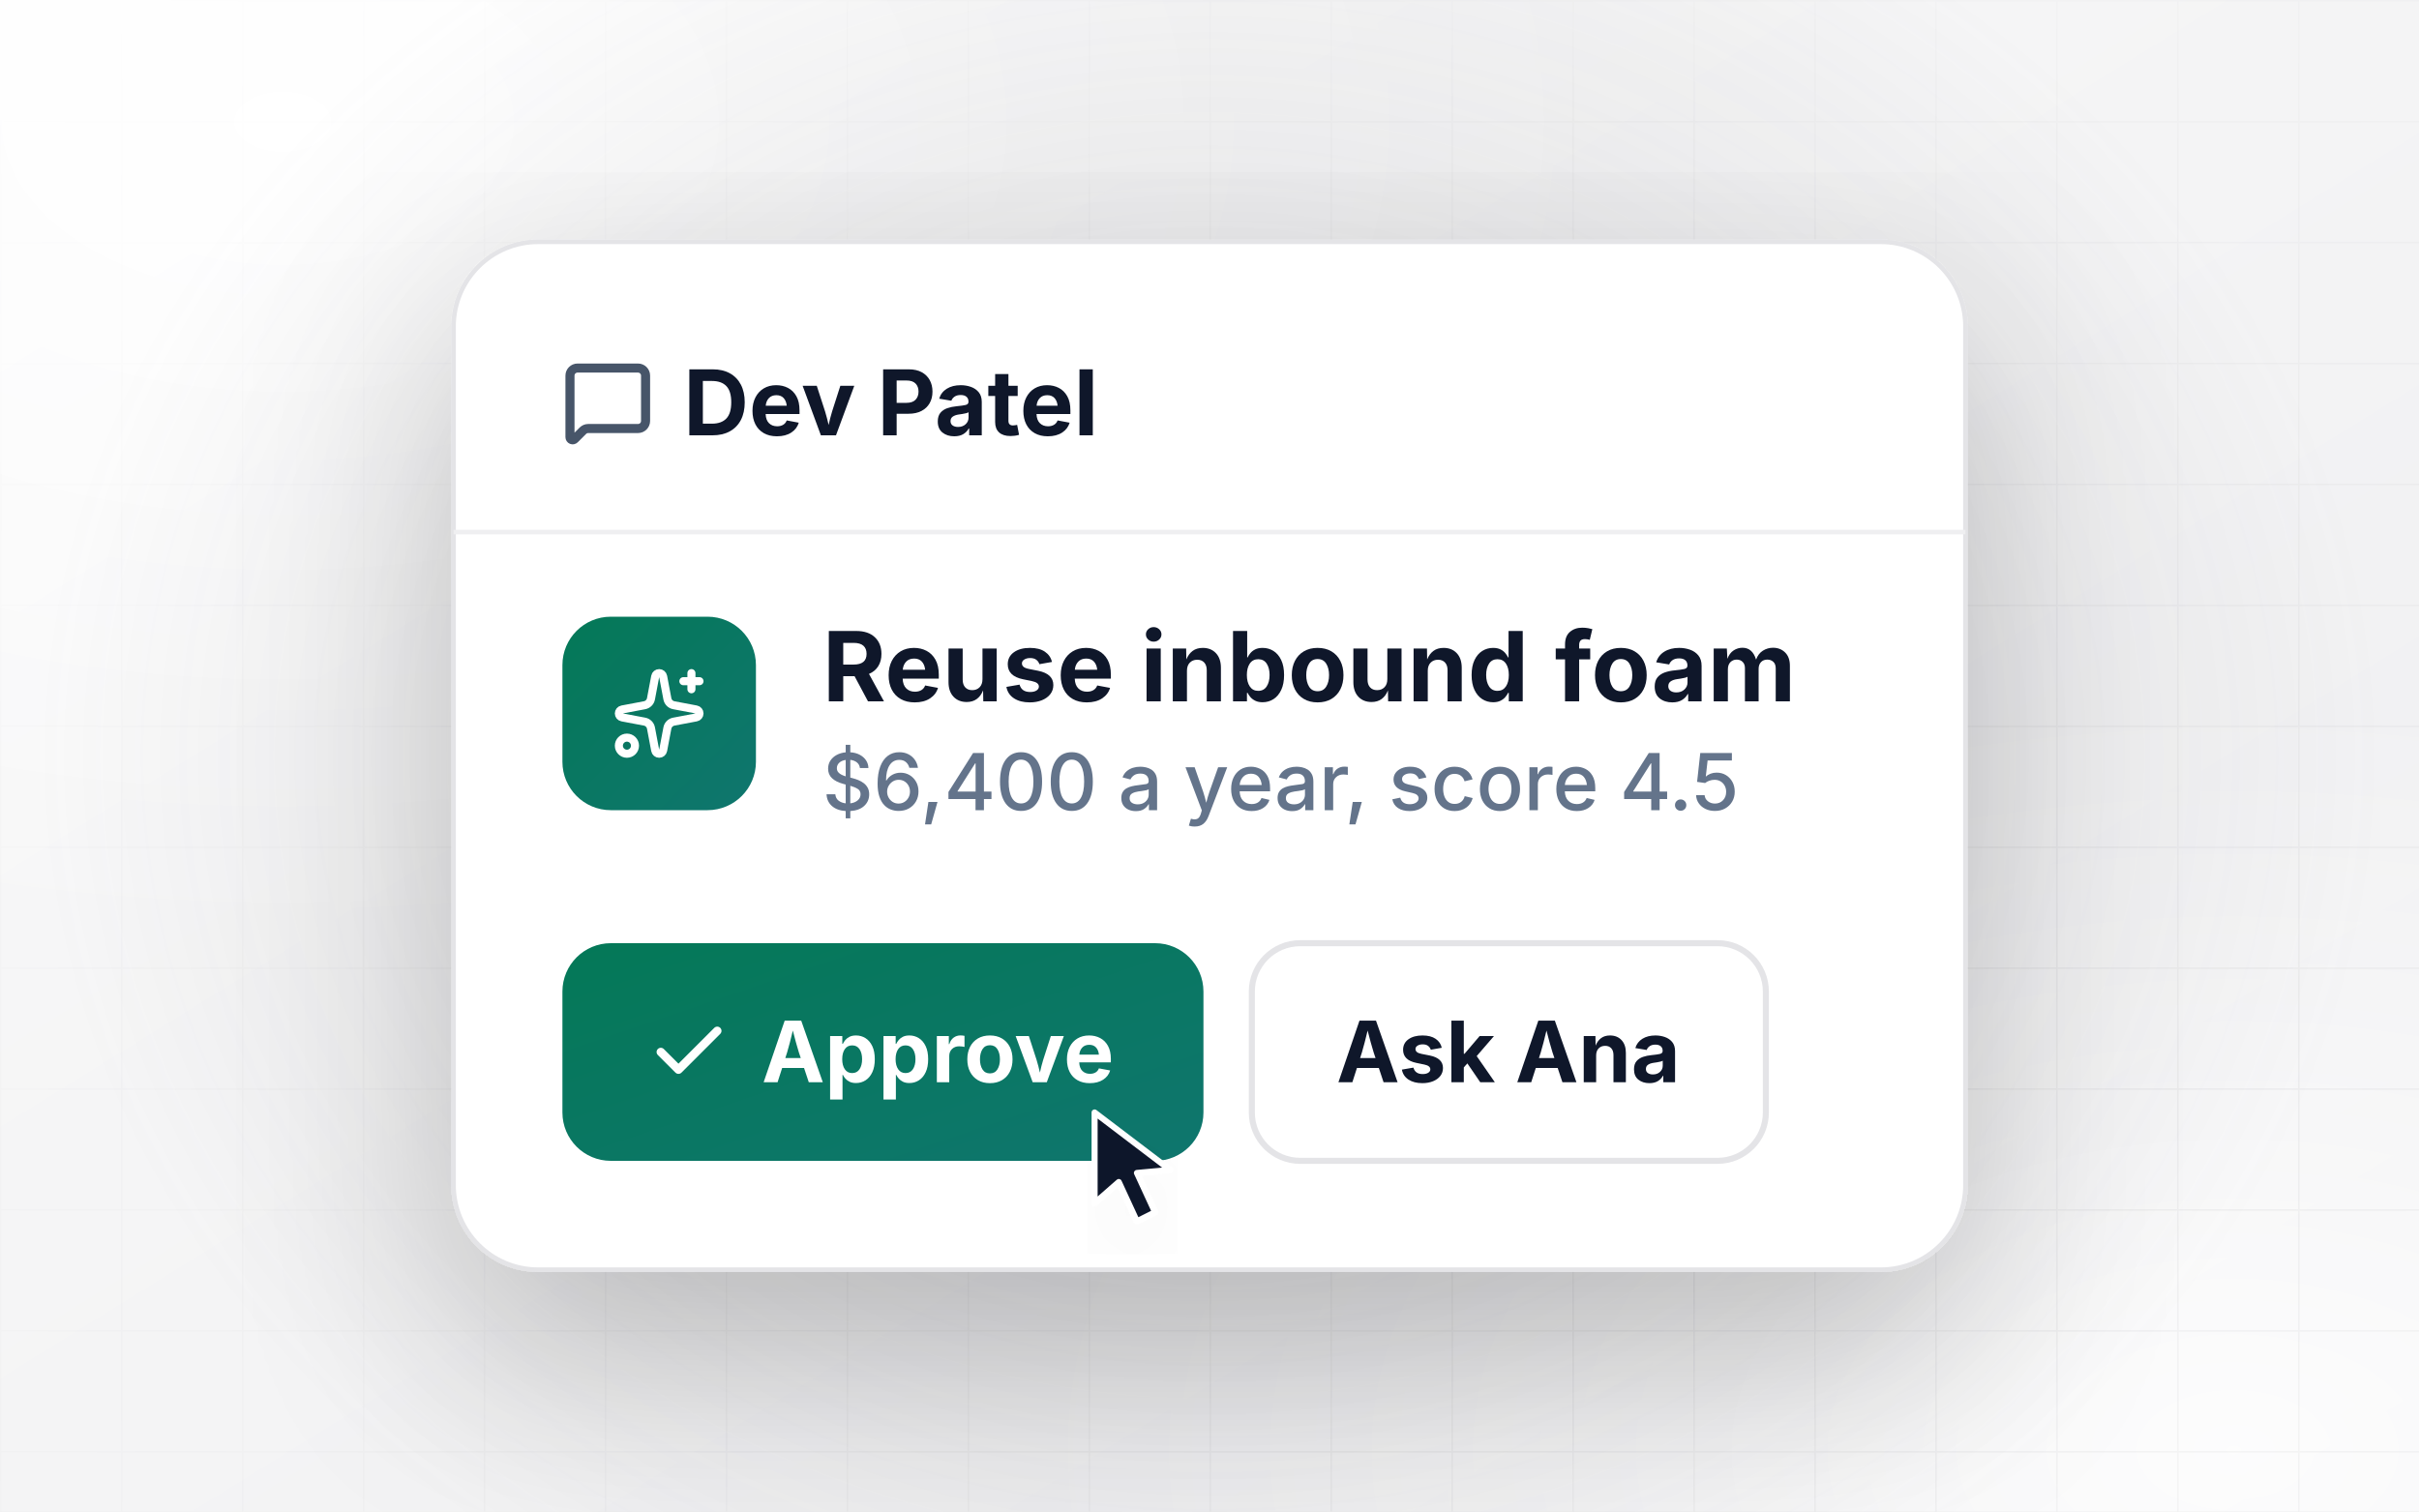
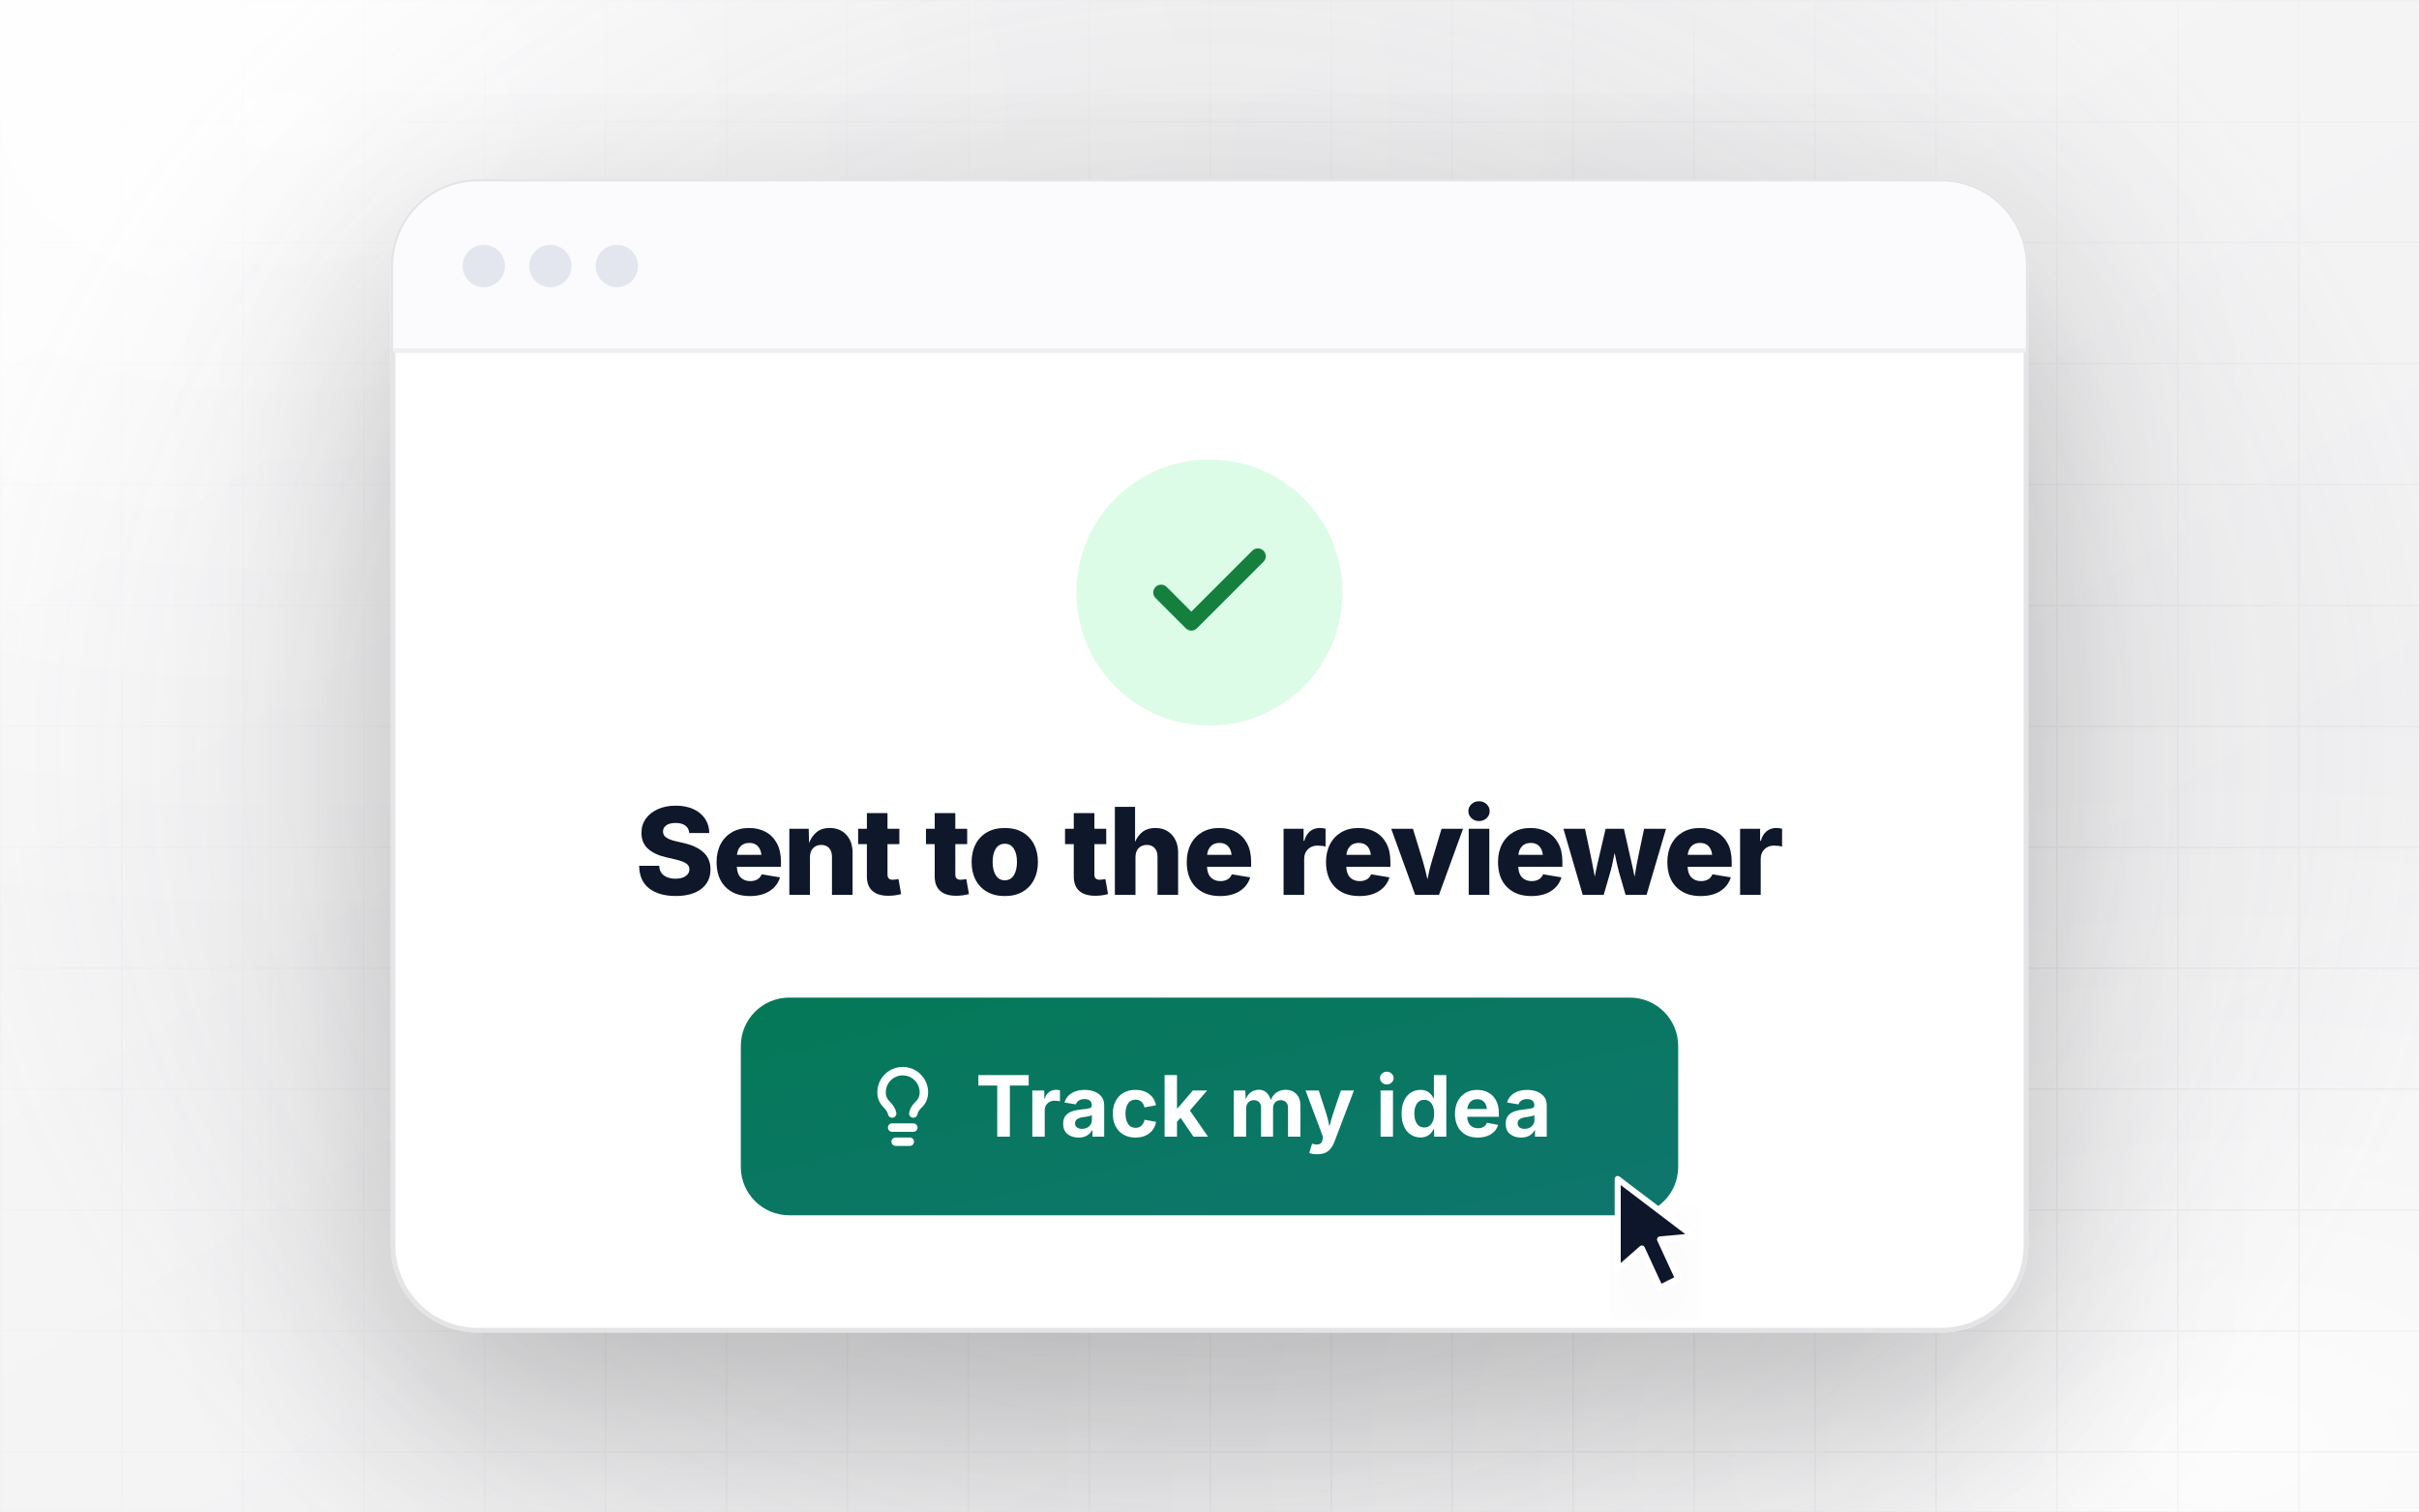
<svg xmlns="http://www.w3.org/2000/svg" xmlns:xlink="http://www.w3.org/1999/xlink" viewBox="0 0 800 500" width="800" height="500" role="img">
  <defs>
    <linearGradient id="bg" x1="0" y1="0" x2="1" y2="1">
      <stop offset="0" stop-color="#FAFAFA" />
      <stop offset="1" stop-color="#EEEEF0" />
    </linearGradient>
    <radialGradient id="glowA" cx="0.12" cy="0.08" r="0.55">
      <stop offset="0" stop-color="#FFFFFF" stop-opacity="0.95" />
      <stop offset="1" stop-color="#FFFFFF" stop-opacity="0" />
    </radialGradient>
    <radialGradient id="glowB" cx="0.92" cy="0.96" r="0.5">
      <stop offset="0" stop-color="#FFFFFF" stop-opacity="0.85" />
      <stop offset="1" stop-color="#FFFFFF" stop-opacity="0" />
    </radialGradient>
    <linearGradient id="gAcc" x1="0" y1="0" x2="1" y2="1">
      <stop offset="0" stop-color="#047857" />
      <stop offset="1" stop-color="#0F766E" />
    </linearGradient>
    <linearGradient id="gStroke" x1="0" y1="0" x2="1" y2="0">
      <stop offset="0" stop-color="#6EE7B7" />
      <stop offset="1" stop-color="#5EEAD4" />
    </linearGradient>
    <pattern id="grid" width="40" height="40" patternUnits="userSpaceOnUse">
      <path d="M40 0H0V40" fill="none" stroke="#52525B" stroke-opacity="0.07" stroke-width="1" />
    </pattern>
    <radialGradient id="fade" cx="0.5" cy="0.45" r="0.65">
      <stop offset="0" stop-color="#fff" stop-opacity="1" />
      <stop offset="1" stop-color="#fff" stop-opacity="0" />
    </radialGradient>
    <mask id="gridMask">
      <rect width="1200" height="800" fill="url(#fade)" />
    </mask>
    <filter id="e1" x="-10%" y="-10%" width="120%" height="140%">
      <feDropShadow dx="0" dy="1" stdDeviation="1.2" flood-color="#0F172A" flood-opacity="0.07" />
      <feDropShadow dx="0" dy="12" stdDeviation="18" flood-color="#18181B" flood-opacity="0.08" />
    </filter>
    <filter id="e2" x="-15%" y="-15%" width="130%" height="160%">
      <feDropShadow dx="0" dy="2" stdDeviation="3" flood-color="#0F172A" flood-opacity="0.10" />
      <feDropShadow dx="0" dy="28" stdDeviation="34" flood-color="#18181B" flood-opacity="0.20" />
    </filter>
    <radialGradient id="spot" cx="0.5" cy="0.5" r="0.5">
      <stop offset="0" stop-color="#71717A" stop-opacity="0.24" />
      <stop offset="1" stop-color="#71717A" stop-opacity="0" />
    </radialGradient>
-     <path id="g700_D" d="M659 0H135V1490H664Q888 1490 1049.5 1400.5Q1211 1311 1298.0 1144.5Q1385 978 1385 746Q1385 513 1298.0 346.0Q1211 179 1048.0 89.5Q885 0 659 0ZM440 263H644Q859 263 970.0 379.0Q1081 495 1081 746Q1081 996 970.5 1111.5Q860 1227 646 1227H440Z" />
+     <path id="g800_S" d="M691 -20Q411 -20 243.5 107.0Q76 234 72 492H411Q417 383 491.5 328.0Q566 273 687 273Q797 273 860.0 317.5Q923 362 923 433Q923 497 863.5 534.5Q804 572 682 600L524 637Q331 681 221.0 781.0Q111 881 111 1049Q111 1187 185.5 1290.5Q260 1394 391.0 1452.0Q522 1510 691 1510Q864 1510 991.0 1451.5Q1118 1393 1188.0 1288.5Q1258 1184 1260 1046H921Q914 1127 855.0 1172.0Q796 1217 690 1217Q584 1217 530.0 1176.0Q476 1135 476 1073Q476 1004 536.0 966.5Q596 929 696 907L825 877Q1041 829 1160.5 720.0Q1280 611 1280 432Q1280 220 1124.0 100.0Q968 -20 691 -20Z" />
+     <path id="g800_e" d="M636 -21Q373 -21 222.5 132.5Q72 286 72 555Q72 727 139.5 857.0Q207 987 331.0 1059.5Q455 1132 623 1132Q780 1132 901.5 1066.5Q1023 1001 1092.5 873.5Q1162 746 1162 562V474H415Q420 353 481.5 292.5Q543 232 642 232Q712 232 763.0 261.5Q814 291 835 347L1146 296Q1104 151 971.5 65.0Q839 -21 636 -21ZM417 677H831Q821 772 769.0 825.5Q717 879 626 879Q534 879 480.5 824.5Q427 770 417 677Z" />
+     <path id="g800_n" d="M464 638V0H115V1118H443L449 877Q493 993 578.0 1062.5Q663 1132 799 1132Q974 1132 1080.0 1017.0Q1186 902 1186 712V0H837V644Q837 738 789.0 791.5Q741 845 655 845Q570 845 517.0 790.5Q464 736 464 638Z" />
+     <path id="g800_t" d="M718 1118V859H517V342Q517 255 606 255Q624 255 656.5 259.5Q689 264 703 267L748 13Q689 -4 634.0 -10.0Q579 -16 530 -16Q352 -16 260.0 67.5Q168 151 168 311V859H20V1118H168V1384H517V1118Z" />
+     <path id="g800_o" d="M634 -21Q459 -21 333.0 51.5Q207 124 139.5 253.5Q72 383 72 555Q72 727 139.5 857.0Q207 987 333.0 1059.5Q459 1132 634 1132Q809 1132 934.5 1059.5Q1060 987 1127.5 857.0Q1195 727 1195 555Q1195 383 1127.5 253.5Q1060 124 934.5 51.5Q809 -21 634 -21ZM634 246Q734 246 787.0 331.5Q840 417 840 557Q840 697 787.0 781.0Q734 865 634 865Q534 865 481.0 781.0Q428 697 428 557Q428 417 481.0 331.5Q534 246 634 246Z" />
+     <path id="g800_h" d="M464 638V0H115V1490H457V896Q502 1004 585.5 1068.0Q669 1132 799 1132Q974 1132 1080.0 1017.0Q1186 902 1186 712V0H837V644Q837 738 789.0 791.5Q741 845 655 845Q570 845 517.0 790.5Q464 736 464 638Z" />
+     <path id="g800_r" d="M115 0V1118H454V914H466Q496 1024 565.5 1078.0Q635 1132 727 1132Q778 1132 826 1120V816Q801 825 760.5 829.5Q720 834 688 834Q591 834 527.5 772.0Q464 710 464 610V0Z" />
+     <path id="g800_v" d="M427 0 22 1118H390L557 571Q580 496 598.5 419.0Q617 342 635 261Q651 342 669.0 418.5Q687 495 710 571L874 1118H1238L831 0Z" />
+     <path id="g800_i" d="M115 0V1118H464V0ZM289 1249Q215 1249 162.0 1298.0Q109 1347 109 1417Q109 1487 162.0 1536.0Q215 1585 289 1585Q364 1585 417.0 1536.0Q470 1487 470 1417Q470 1347 417.0 1298.0Q364 1249 289 1249Z" />
+     <path id="g800_w" d="M341 0 15 1118H380L462 735Q481 640 503.0 534.0Q525 428 546 307Q568 427 593.0 533.5Q618 640 640 735L729 1118H1039L1125 735Q1146 639 1171.0 533.0Q1196 427 1219 305Q1238 426 1259.0 532.5Q1280 639 1300 735L1381 1118H1752L1423 0H1067L951 401Q934 462 916.5 545.5Q899 629 882 710Q865 629 848.0 545.5Q831 462 813 401L697 0Z" />
+     <path id="g700_T" d="M75 1237V1490H1292V1237H837V0H531V1237Z" />
+     <path id="g700_r" d="M128 0V1118H418V923H430Q461 1026 533.5 1079.5Q606 1133 700 1133Q751 1133 797 1123V855Q777 861 738.5 865.5Q700 870 667 870Q563 870 495.5 805.0Q428 740 428 636V0Z" />
+     <path id="g700_a" d="M440 -22Q280 -22 174.0 62.5Q68 147 68 313Q68 438 128.0 509.0Q188 580 284.0 613.0Q380 646 490 656Q634 670 697.5 685.5Q761 701 761 756V761Q761 832 715.5 871.0Q670 910 586 910Q499 910 446.0 872.5Q393 835 375 781L100 827Q143 972 271.5 1052.0Q400 1132 587 1132Q707 1132 815.5 1094.0Q924 1056 992.5 972.5Q1061 889 1061 753V0H777V155H767Q726 77 645.0 27.5Q564 -22 440 -22ZM525 189Q630 189 696.5 250.0Q763 311 763 400V521Q745 508 704.5 498.5Q664 489 619.0 481.5Q574 474 541 470Q458 458 407.0 423.0Q356 388 356 321Q356 256 403.5 222.5Q451 189 525 189Z" />
+     <path id="g700_c" d="M628 -22Q459 -22 336.5 50.5Q214 123 147.5 252.5Q81 382 81 554Q81 727 147.5 857.0Q214 987 336.5 1059.5Q459 1132 628 1132Q827 1132 960.0 1032.5Q1093 933 1125 760L846 708Q827 795 772.5 845.5Q718 896 631 896Q511 896 449.0 801.5Q387 707 387 555Q387 405 449.0 309.5Q511 214 631 214Q718 214 774.0 266.5Q830 319 848 409L1127 358Q1095 181 962.0 79.5Q829 -22 628 -22Z" />
+     <path id="g700_k" d="M128 0V1490H428V688H445L811 1118H1158L740 633L1179 0H826L514 456L428 359V0Z" />
+     <path id="g700_m" d="M128 0V1118H406L418 901Q463 1023 550.0 1079.0Q637 1135 737 1135Q949 1135 1025 884Q1072 1013 1170.5 1074.0Q1269 1135 1384 1135Q1538 1135 1639.5 1035.5Q1741 936 1741 754V0H1441V697Q1441 791 1389.5 837.5Q1338 884 1263 884Q1178 884 1128.5 830.0Q1079 776 1079 688V0H789V705Q789 787 740.5 835.5Q692 884 615 884Q536 884 482.0 830.5Q428 777 428 676V0Z" />
+     <path id="g700_y" d="M120 -396 189 -170 226 -179Q317 -204 375.0 -175.5Q433 -147 443 -63L451 -3L31 1118H350L538 538Q561 465 577.0 392.5Q593 320 609 246Q627 321 646.5 393.5Q666 466 690 538L886 1118H1201L726 -132Q675 -267 579.5 -346.5Q484 -426 316 -426Q256 -426 204.0 -417.5Q152 -409 120 -396Z" />
+     <path id="g700_i" d="M128 0V1118H428V0ZM278 1264Q210 1264 162.0 1309.0Q114 1354 114 1418Q114 1482 162.0 1527.0Q210 1572 278 1572Q346 1572 394.5 1527.0Q443 1482 443 1418Q443 1354 394.5 1309.0Q346 1264 278 1264Z" />
+     <path id="g700_d" d="M537 -19Q408 -19 305.0 47.5Q202 114 141.5 242.5Q81 371 81 557Q81 748 143.0 876.0Q205 1004 308.0 1068.0Q411 1132 535 1132Q630 1132 693.0 1100.0Q756 1068 794.5 1021.0Q833 974 853 930H863V1490H1163V0H868V179H853Q832 134 793.0 88.5Q754 43 691.0 12.0Q628 -19 537 -19ZM629 222Q743 222 806.0 314.0Q869 406 869 558Q869 710 806.5 801.0Q744 892 629 892Q511 892 450.0 798.5Q389 705 389 558Q389 410 450.5 316.0Q512 222 629 222Z" />
    <path id="g700_e" d="M633 -22Q462 -22 338.0 48.0Q214 118 147.5 247.0Q81 376 81 553Q81 726 147.5 856.0Q214 986 334.5 1059.0Q455 1132 618 1132Q764 1132 883.0 1070.0Q1002 1008 1072.5 882.0Q1143 756 1143 565V481H378Q383 344 454.0 274.0Q525 204 638 204Q717 204 773.5 237.5Q830 271 854 336L1126 285Q1085 146 956.5 62.0Q828 -22 633 -22ZM380 669H854Q843 778 784.0 842.0Q725 906 621 906Q513 906 451.0 839.5Q389 773 380 669Z" />
-     <path id="g700_v" d="M443 0 31 1118H350L538 538Q561 463 580.5 387.0Q600 311 618 233Q635 311 653.5 386.5Q672 462 696 538L882 1118H1197L784 0Z" />
-     <path id="g700_P" d="M135 0V1490H716Q886 1490 1005.0 1425.5Q1124 1361 1186.5 1247.5Q1249 1134 1249 987Q1249 839 1185.5 726.5Q1122 614 1001.0 550.5Q880 487 709 487H440V0ZM440 733H660Q800 733 867.0 804.0Q934 875 934 987Q934 1100 867.0 1169.0Q800 1238 659 1238H440Z" />
-     <path id="g700_a" d="M440 -22Q280 -22 174.0 62.5Q68 147 68 313Q68 438 128.0 509.0Q188 580 284.0 613.0Q380 646 490 656Q634 670 697.5 685.5Q761 701 761 756V761Q761 832 715.5 871.0Q670 910 586 910Q499 910 446.0 872.5Q393 835 375 781L100 827Q143 972 271.5 1052.0Q400 1132 587 1132Q707 1132 815.5 1094.0Q924 1056 992.5 972.5Q1061 889 1061 753V0H777V155H767Q726 77 645.0 27.5Q564 -22 440 -22ZM525 189Q630 189 696.5 250.0Q763 311 763 400V521Q745 508 704.5 498.5Q664 489 619.0 481.5Q574 474 541 470Q458 458 407.0 423.0Q356 388 356 321Q356 256 403.5 222.5Q451 189 525 189Z" />
-     <path id="g700_t" d="M683 1118V889H474V327Q474 223 576 223Q593 223 623.5 227.5Q654 232 671 236L714 11Q664 -4 614.5 -10.0Q565 -16 520 -16Q352 -16 263.0 65.5Q174 147 174 301V889H20V1118H174V1384H474V1118Z" />
-     <path id="g700_l" d="M428 1490V0H128V1490Z" />
-     <path id="g700_R" d="M135 0V1490H716Q970 1490 1109.5 1357.5Q1249 1225 1249 1005Q1249 852 1181.0 743.5Q1113 635 985 581L1302 0H964L680 532H440V0ZM440 779H660Q934 779 934 1005Q934 1118 866.5 1178.0Q799 1238 659 1238H440Z" />
-     <path id="g700_u" d="M513 -14Q339 -14 233.5 98.0Q128 210 128 407V1118H428V459Q428 355 482.0 296.0Q536 237 630 237Q726 237 786.5 298.5Q847 360 847 471V1118H1148V0H864L860 232Q813 113 726.5 49.5Q640 -14 513 -14Z" />
-     <path id="g700_s" d="M572 -22Q370 -22 238.5 64.0Q107 150 78 306L357 354Q400 198 581 198Q667 198 716.5 230.5Q766 263 766 313Q766 398 622 428L429 468Q107 534 107 785Q107 946 236.0 1039.0Q365 1132 577 1132Q776 1132 894.0 1051.0Q1012 970 1043 834L777 787Q759 844 711.0 880.5Q663 917 581 917Q507 917 457.0 885.5Q407 854 407 804Q407 762 439.5 732.5Q472 703 551 687L752 647Q1072 582 1072 345Q1072 235 1008.0 152.5Q944 70 831.0 24.0Q718 -22 572 -22Z" />
-     <path id="g700_i" d="M128 0V1118H428V0ZM278 1264Q210 1264 162.0 1309.0Q114 1354 114 1418Q114 1482 162.0 1527.0Q210 1572 278 1572Q346 1572 394.5 1527.0Q443 1482 443 1418Q443 1354 394.5 1309.0Q346 1264 278 1264Z" />
-     <path id="g700_n" d="M428 647V0H128V1118H411L415 887Q462 1004 548.0 1068.0Q634 1132 763 1132Q937 1132 1042.0 1020.0Q1147 908 1147 711V0H847V659Q847 763 793.5 822.0Q740 881 645 881Q549 881 488.5 819.5Q428 758 428 647Z" />
-     <path id="g700_b" d="M754 -19Q663 -19 600.0 12.0Q537 43 497.5 88.5Q458 134 437 179H423V0H128V1490H428V930H437Q457 974 495.5 1021.0Q534 1068 597.5 1100.0Q661 1132 756 1132Q880 1132 983.0 1068.0Q1086 1004 1147.5 876.0Q1209 748 1209 557Q1209 371 1149.0 242.5Q1089 114 986.0 47.5Q883 -19 754 -19ZM662 222Q779 222 840.5 316.0Q902 410 902 558Q902 705 841.0 798.5Q780 892 662 892Q546 892 483.5 801.0Q421 710 421 558Q421 406 484.0 314.0Q547 222 662 222Z" />
-     <path id="g700_o" d="M628 -22Q460 -22 337.0 50.5Q214 123 147.5 252.5Q81 382 81 554Q81 727 147.5 857.0Q214 987 337.0 1059.5Q460 1132 628 1132Q796 1132 919.0 1059.5Q1042 987 1108.5 857.0Q1175 727 1175 554Q1175 382 1108.5 252.5Q1042 123 919.0 50.5Q796 -22 628 -22ZM628 214Q748 214 809.0 311.0Q870 408 870 555Q870 703 809.0 799.5Q748 896 628 896Q508 896 447.5 799.5Q387 703 387 555Q387 408 447.5 311.0Q508 214 628 214Z" />
-     <path id="g700_d" d="M537 -19Q408 -19 305.0 47.5Q202 114 141.5 242.5Q81 371 81 557Q81 748 143.0 876.0Q205 1004 308.0 1068.0Q411 1132 535 1132Q630 1132 693.0 1100.0Q756 1068 794.5 1021.0Q833 974 853 930H863V1490H1163V0H868V179H853Q832 134 793.0 88.5Q754 43 691.0 12.0Q628 -19 537 -19ZM629 222Q743 222 806.0 314.0Q869 406 869 558Q869 710 806.5 801.0Q744 892 629 892Q511 892 450.0 798.5Q389 705 389 558Q389 410 450.5 316.0Q512 222 629 222Z" />
-     <path id="g700_f" d="M750 1118V889H516V0H217V889H20V1118H217V1204Q217 1382 321.0 1471.0Q425 1560 580 1560Q651 1560 709.0 1549.0Q767 1538 795 1529L741 1303Q723 1308 696.5 1313.0Q670 1318 641 1318Q572 1318 544.0 1285.5Q516 1253 516 1194V1118Z" />
-     <path id="g700_m" d="M128 0V1118H406L418 901Q463 1023 550.0 1079.0Q637 1135 737 1135Q949 1135 1025 884Q1072 1013 1170.5 1074.0Q1269 1135 1384 1135Q1538 1135 1639.5 1035.5Q1741 936 1741 754V0H1441V697Q1441 791 1389.5 837.5Q1338 884 1263 884Q1178 884 1128.5 830.0Q1079 776 1079 688V0H789V705Q789 787 740.5 835.5Q692 884 615 884Q536 884 482.0 830.5Q428 777 428 676V0Z" />
-     <path id="g500_dollar" d="M605 -212V-23Q380 -8 248.0 107.0Q116 222 106 414H335Q344 306 420.0 248.0Q496 190 605 178V667L535 687Q352 736 249.5 832.0Q147 928 147 1081Q147 1200 206.5 1291.0Q266 1382 369.0 1438.0Q472 1494 605 1507V1702H725V1508Q864 1499 969.0 1444.0Q1074 1389 1134.0 1299.5Q1194 1210 1197 1098H975Q965 1189 897.5 1243.5Q830 1298 725 1310V849L788 832Q859 814 934.5 783.5Q1010 753 1074.0 704.5Q1138 656 1177.5 584.5Q1217 513 1217 412Q1217 233 1088.5 112.5Q960 -8 725 -23V-212ZM725 178Q843 192 917.5 255.5Q992 319 992 415Q992 509 915.5 556.0Q839 603 725 635ZM605 881V1308Q498 1293 436.5 1235.0Q375 1177 375 1094Q375 1031 410.0 989.5Q445 948 498.0 922.5Q551 897 605 881Z" />
-     <path id="g500_six" d="M659 -20Q559 -20 461.5 15.5Q364 51 285.5 132.5Q207 214 160.0 352.0Q113 490 113 695Q113 953 181.5 1135.5Q250 1318 377.0 1414.0Q504 1510 678 1510Q810 1510 913.5 1457.5Q1017 1405 1082.0 1313.0Q1147 1221 1164 1102H940Q918 1193 851.5 1251.5Q785 1310 678 1310Q514 1310 423.5 1168.5Q333 1027 333 774H344Q401 869 498.0 922.5Q595 976 713 976Q842 976 947.5 913.0Q1053 850 1115.5 739.5Q1178 629 1178 487Q1178 344 1113.0 229.0Q1048 114 931.5 47.0Q815 -20 659 -20ZM658 172Q742 172 809.5 213.5Q877 255 916.5 326.0Q956 397 956 484Q956 570 918.0 639.5Q880 709 813.5 750.0Q747 791 662 791Q577 791 509.0 748.0Q441 705 401.0 635.0Q361 565 361 482Q361 399 399.5 328.5Q438 258 505.0 215.0Q572 172 658 172Z" />
-     <path id="g500_comma" d="M125 -371 213 214H450L285 -371Z" />
-     <path id="g500_four" d="M114 290V474L756 1490H1038V484H1234V290H1038V0H819V290ZM821 484V1219H809L352 496V484Z" />
-     <path id="g500_zero" d="M661 -20Q401 -20 257.0 180.0Q113 380 113 744Q113 1106 257.5 1308.0Q402 1510 661 1510Q920 1510 1064.5 1308.0Q1209 1106 1209 744Q1209 381 1065.5 180.5Q922 -20 661 -20ZM661 175Q816 175 899.5 324.0Q983 473 983 744Q983 1016 899.5 1166.0Q816 1316 661 1316Q506 1316 422.0 1165.5Q338 1015 338 744Q338 473 422.0 324.0Q506 175 661 175Z" />
-     <path id="g500_a" d="M461 -25Q354 -25 268.5 14.5Q183 54 133.0 130.0Q83 206 83 316Q83 411 120.0 472.5Q157 534 219.0 569.5Q281 605 357.5 623.0Q434 641 513 650Q661 667 728.0 679.5Q795 692 795 751V757Q795 850 740.5 901.5Q686 953 581 953Q471 953 408.0 905.0Q345 857 322 800L115 854Q153 954 224.0 1015.0Q295 1076 386.5 1104.0Q478 1132 578 1132Q645 1132 721.0 1116.0Q797 1100 864.0 1058.5Q931 1017 973.0 940.0Q1015 863 1015 742V0H802V153H791Q758 87 677.5 31.0Q597 -25 461 -25ZM510 152Q599 152 663.0 187.5Q727 223 761.5 280.0Q796 337 796 403V546Q780 530 727.5 518.5Q675 507 617.0 499.0Q559 491 525 487Q432 474 365.5 436.5Q299 399 299 313Q299 233 358.5 192.5Q418 152 510 152Z" />
-     <path id="g500_y" d="M133 -402 187 -223 212 -229Q297 -252 356.5 -223.5Q416 -195 447 -87L471 -5L46 1118H284L505 483Q530 409 549.0 337.0Q568 265 586 193Q605 265 625.0 337.5Q645 410 671 483L896 1118H1132L646 -155Q595 -289 508.5 -357.5Q422 -426 287 -426Q235 -426 194.5 -418.5Q154 -411 133 -402Z" />
-     <path id="g500_e" d="M630 -23Q465 -23 345.0 48.0Q225 119 160.5 248.0Q96 377 96 551Q96 723 159.5 854.0Q223 985 339.0 1058.5Q455 1132 611 1132Q738 1132 852.5 1075.5Q967 1019 1038.5 895.5Q1110 772 1110 570V492H317Q323 330 409.0 244.5Q495 159 632 159Q724 159 790.5 199.0Q857 239 886 317L1093 268Q1053 137 931.0 57.0Q809 -23 630 -23ZM318 656H892Q880 788 809.5 869.0Q739 950 612 950Q480 950 403.5 863.5Q327 777 318 656Z" />
-     <path id="g500_r" d="M148 0V1118H361V938H373Q403 1029 480.5 1081.5Q558 1134 656 1134Q677 1134 704.5 1132.0Q732 1130 749 1128V918Q737 921 703.0 925.5Q669 930 634 930Q519 930 443.5 859.5Q368 789 368 679V0Z" />
-     <path id="g500_s" d="M549 -23Q367 -23 247.5 55.5Q128 134 98 283L305 326Q350 155 551 155Q658 155 720.5 199.5Q783 244 783 306Q783 412 626 447L438 490Q130 559 130 799Q130 899 185.5 974.0Q241 1049 338.5 1090.5Q436 1132 563 1132Q744 1132 847.0 1054.5Q950 977 986 853L789 810Q768 869 716.0 913.5Q664 958 565 958Q474 958 413.0 917.0Q352 876 352 813Q352 757 392.5 722.5Q433 688 525 667L705 627Q1010 558 1010 325Q1010 223 951.5 144.5Q893 66 789.0 21.5Q685 -23 549 -23Z" />
-     <path id="g500_c" d="M618 -23Q460 -23 343.0 49.0Q226 121 161.0 250.5Q96 380 96 553Q96 727 161.0 857.5Q226 988 343.0 1060.0Q460 1132 618 1132Q792 1132 918.5 1044.5Q1045 957 1086 802L877 752Q854 839 787.5 892.5Q721 946 619 946Q518 946 451.5 893.0Q385 840 352.5 750.5Q320 661 320 553Q320 446 352.5 357.5Q385 269 451.5 216.0Q518 163 619 163Q723 163 791.0 218.5Q859 274 881 365L1089 315Q1048 157 921.0 67.0Q794 -23 618 -23Z" />
-     <path id="g500_o" d="M618 -23Q461 -23 343.5 49.0Q226 121 161.0 250.5Q96 380 96 553Q96 727 161.0 857.5Q226 988 343.5 1060.0Q461 1132 618 1132Q776 1132 893.5 1060.0Q1011 988 1076.0 857.5Q1141 727 1141 553Q1141 380 1076.0 250.5Q1011 121 893.5 49.0Q776 -23 618 -23ZM618 163Q720 163 786.5 216.5Q853 270 885.5 358.5Q918 447 918 553Q918 660 885.5 749.5Q853 839 786.5 892.5Q720 946 618 946Q517 946 451.0 892.5Q385 839 352.5 749.5Q320 660 320 553Q320 447 352.5 358.5Q385 270 451.0 216.5Q517 163 618 163Z" />
-     <path id="g500_period" d="M311 -15Q249 -15 206.0 27.5Q163 70 163 132Q163 194 206.0 237.0Q249 280 311 280Q373 280 415.5 237.0Q458 194 458 132Q458 70 415.5 27.5Q373 -15 311 -15Z" />
-     <path id="g500_five" d="M607 -20Q468 -20 359.0 33.0Q250 86 185.5 179.0Q121 272 116 390H338Q346 294 423.0 233.0Q500 172 607 172Q734 172 816.5 258.0Q899 344 899 478Q899 568 860.0 639.0Q821 710 753.0 750.5Q685 791 597 791Q529 791 461.0 767.5Q393 744 352 707L142 737L225 1490H1048V1295H416L369 879H377Q421 923 493.5 950.5Q566 978 650 978Q786 978 892.5 914.0Q999 850 1060.5 738.0Q1122 626 1122 482Q1122 337 1056.0 223.5Q990 110 873.5 45.0Q757 -20 607 -20Z" />
-     <path id="g700_A" d="M49 0 558 1490H958L1480 0H1141L1026 346H497L386 0ZM573 585H947L902 719Q866 833 830.0 966.0Q794 1099 755 1251Q718 1097 684.0 964.0Q650 831 616 719Z" />
-     <path id="g700_p" d="M128 -418V1118H423V930H437Q457 974 495.5 1021.0Q534 1068 597.5 1100.0Q661 1132 756 1132Q880 1132 983.0 1068.0Q1086 1004 1147.5 876.0Q1209 748 1209 557Q1209 371 1149.0 242.5Q1089 114 986.0 47.5Q883 -19 754 -19Q663 -19 600.0 12.0Q537 43 497.5 88.5Q458 134 437 179H428V-418ZM662 222Q779 222 840.5 316.0Q902 410 902 558Q902 705 841.0 798.5Q780 892 662 892Q546 892 483.5 801.0Q421 710 421 558Q421 406 484.0 314.0Q547 222 662 222Z" />
-     <path id="g700_r" d="M128 0V1118H418V923H430Q461 1026 533.5 1079.5Q606 1133 700 1133Q751 1133 797 1123V855Q777 861 738.5 865.5Q700 870 667 870Q563 870 495.5 805.0Q428 740 428 636V0Z" />
-     <path id="g700_k" d="M128 0V1490H428V688H445L811 1118H1158L740 633L1179 0H826L514 456L428 359V0Z" />
  </defs>
  <style>
.pulse{transform-box:fill-box;transform-origin:center;animation:pulse 2.4s cubic-bezier(.2,.7,.3,1) infinite}
@keyframes pulse{0%{transform:scale(1);opacity:.30}75%{transform:scale(2.1);opacity:0}100%{transform:scale(2.1);opacity:0}}
.caret{animation:blink 1.1s steps(1) infinite}
@keyframes blink{0%,55%{opacity:1}56%,100%{opacity:0}}
.press{transform-box:fill-box;transform-origin:0 0;animation:press 3.2s ease-in-out infinite}
@keyframes press{0%,58%,100%{transform:translate(0,0) scale(1)}66%{transform:translate(1.5px,2px) scale(.9)}74%{transform:translate(0,0) scale(1)}}
.ripple{transform-box:fill-box;transform-origin:center;opacity:0;animation:ripple 3.2s ease-out infinite}
@keyframes ripple{0%,62%{opacity:0;transform:scale(.4)}68%{opacity:.5}100%{opacity:0;transform:scale(2.4)}}
.sweep{animation:sweep 4.8s cubic-bezier(.45,0,.2,1) infinite}
@keyframes sweep{0%{transform:translateY(-470px);opacity:0}8%{opacity:1}72%{transform:translateY(0);opacity:1}100%{transform:translateY(0);opacity:1}}
.ring{transform-box:fill-box;transform-origin:50% 12%;animation:ring 4s ease-in-out infinite}
@keyframes ring{0%,70%,100%{transform:rotate(0)}74%{transform:rotate(14deg)}78%{transform:rotate(-12deg)}82%{transform:rotate(8deg)}86%{transform:rotate(-4deg)}90%{transform:rotate(0)}}
.glow{animation:glow 2.6s ease-in-out infinite}
@keyframes glow{0%,100%{opacity:1}50%{opacity:.45}}
.float{animation:float 6s ease-in-out infinite}
@keyframes float{0%,100%{transform:translateY(0)}50%{transform:translateY(-6px)}}
@media (prefers-reduced-motion: reduce){*{animation:none!important}}
</style>
  <rect width="800" height="500" fill="url(#bg)" />
  <rect width="800" height="500" fill="url(#glowA)" />
  <rect width="800" height="500" fill="url(#glowB)" />
  <rect width="800" height="500" fill="url(#grid)" mask="url(#gridMask)" />
-   <ellipse cx="400.0" cy="250.0" rx="390.0" ry="323.0" fill="url(#spot)" />
-   <rect x="150" y="80" width="500" height="340" rx="28" fill="#fff" stroke="#E4E4E7" stroke-width="1.5" filter="url(#e2)" />
-   <g transform="translate(186 118) scale(1.25)" fill="none" stroke="#475569" stroke-width="2.4" stroke-linecap="round" stroke-linejoin="round">
-     <path d="M22 17a2 2 0 0 1-2 2H6.828a2 2 0 0 0-1.414.586l-2.202 2.202A.71.71 0 0 1 2 21.286V5a2 2 0 0 1 2-2h16a2 2 0 0 1 2 2z" />
-   </g>
-   <g>
-     <use href="#g700_D" xlink:href="#g700_D" transform="translate(226.00 144.00) scale(0.01465 -0.01465)" fill="#0F172A" />
-     <use href="#g700_e" xlink:href="#g700_e" transform="translate(247.67 144.00) scale(0.01465 -0.01465)" fill="#0F172A" />
-     <use href="#g700_v" xlink:href="#g700_v" transform="translate(264.99 144.00) scale(0.01465 -0.01465)" fill="#0F172A" />
-     <use href="#g700_P" xlink:href="#g700_P" transform="translate(290.09 144.00) scale(0.01465 -0.01465)" fill="#0F172A" />
-     <use href="#g700_a" xlink:href="#g700_a" transform="translate(309.14 144.00) scale(0.01465 -0.01465)" fill="#0F172A" />
-     <use href="#g700_t" xlink:href="#g700_t" transform="translate(326.56 144.00) scale(0.01465 -0.01465)" fill="#0F172A" />
-     <use href="#g700_e" xlink:href="#g700_e" transform="translate(337.25 144.00) scale(0.01465 -0.01465)" fill="#0F172A" />
-     <use href="#g700_l" xlink:href="#g700_l" transform="translate(355.13 144.00) scale(0.01465 -0.01465)" fill="#0F172A" />
-   </g>
-   <line x1="150" y1="176" x2="650" y2="176" stroke="#EFEFF1" stroke-width="1.5" />
-   <rect x="186" y="204" width="64" height="64" rx="16" fill="url(#gAcc)" />
-   <g transform="translate(202 220) scale(1.3333)" fill="none" stroke="#fff" stroke-width="2" stroke-linecap="round" stroke-linejoin="round">
-     <path d="M11.017 2.814a1 1 0 0 1 1.966 0l1.051 5.558a2 2 0 0 0 1.594 1.594l5.558 1.051a1 1 0 0 1 0 1.966l-5.558 1.051a2 2 0 0 0-1.594 1.594l-1.051 5.558a1 1 0 0 1-1.966 0l-1.051-5.558a2 2 0 0 0-1.594-1.594l-5.558-1.051a1 1 0 0 1 0-1.966l5.558-1.051a2 2 0 0 0 1.594-1.594z" />
-     <path d="M20 2v4" />
-     <path d="M22 4h-4" />
-     <circle cx="4" cy="20" r="2" />
-   </g>
-   <g>
-     <use href="#g700_R" xlink:href="#g700_R" transform="translate(272.00 232.00) scale(0.01562 -0.01562)" fill="#0F172A" />
-     <use href="#g700_e" xlink:href="#g700_e" transform="translate(292.62 232.00) scale(0.01562 -0.01562)" fill="#0F172A" />
-     <use href="#g700_u" xlink:href="#g700_u" transform="translate(311.69 232.00) scale(0.01562 -0.01562)" fill="#0F172A" />
-     <use href="#g700_s" xlink:href="#g700_s" transform="translate(331.61 232.00) scale(0.01562 -0.01562)" fill="#0F172A" />
-     <use href="#g700_e" xlink:href="#g700_e" transform="translate(349.53 232.00) scale(0.01562 -0.01562)" fill="#0F172A" />
-     <use href="#g700_i" xlink:href="#g700_i" transform="translate(377.19 232.00) scale(0.01562 -0.01562)" fill="#0F172A" />
-     <use href="#g700_n" xlink:href="#g700_n" transform="translate(385.86 232.00) scale(0.01562 -0.01562)" fill="#0F172A" />
-     <use href="#g700_b" xlink:href="#g700_b" transform="translate(405.78 232.00) scale(0.01562 -0.01562)" fill="#0F172A" />
-     <use href="#g700_o" xlink:href="#g700_o" transform="translate(425.95 232.00) scale(0.01562 -0.01562)" fill="#0F172A" />
-     <use href="#g700_u" xlink:href="#g700_u" transform="translate(445.58 232.00) scale(0.01562 -0.01562)" fill="#0F172A" />
-     <use href="#g700_n" xlink:href="#g700_n" transform="translate(465.50 232.00) scale(0.01562 -0.01562)" fill="#0F172A" />
-     <use href="#g700_d" xlink:href="#g700_d" transform="translate(485.42 232.00) scale(0.01562 -0.01562)" fill="#0F172A" />
-     <use href="#g700_f" xlink:href="#g700_f" transform="translate(514.19 232.00) scale(0.01562 -0.01562)" fill="#0F172A" />
-     <use href="#g700_o" xlink:href="#g700_o" transform="translate(526.23 232.00) scale(0.01562 -0.01562)" fill="#0F172A" />
-     <use href="#g700_a" xlink:href="#g700_a" transform="translate(546.17 232.00) scale(0.01562 -0.01562)" fill="#0F172A" />
-     <use href="#g700_m" xlink:href="#g700_m" transform="translate(564.75 232.00) scale(0.01562 -0.01562)" fill="#0F172A" />
-   </g>
-   <g>
-     <use href="#g500_dollar" xlink:href="#g500_dollar" transform="translate(272.00 268.00) scale(0.0127 -0.0127)" fill="#64748B" />
-     <use href="#g500_six" xlink:href="#g500_six" transform="translate(288.80 268.00) scale(0.0127 -0.0127)" fill="#64748B" />
-     <use href="#g500_comma" xlink:href="#g500_comma" transform="translate(304.33 268.00) scale(0.0127 -0.0127)" fill="#64748B" />
-     <use href="#g500_four" xlink:href="#g500_four" transform="translate(312.22 268.00) scale(0.0127 -0.0127)" fill="#64748B" />
-     <use href="#g500_zero" xlink:href="#g500_zero" transform="translate(329.28 268.00) scale(0.0127 -0.0127)" fill="#64748B" />
-     <use href="#g500_zero" xlink:href="#g500_zero" transform="translate(346.06 268.00) scale(0.0127 -0.0127)" fill="#64748B" />
-     <use href="#g500_a" xlink:href="#g500_a" transform="translate(369.78 268.00) scale(0.0127 -0.0127)" fill="#64748B" />
-     <use href="#g500_y" xlink:href="#g500_y" transform="translate(391.48 268.00) scale(0.0127 -0.0127)" fill="#64748B" />
-     <use href="#g500_e" xlink:href="#g500_e" transform="translate(405.94 268.00) scale(0.0127 -0.0127)" fill="#64748B" />
-     <use href="#g500_a" xlink:href="#g500_a" transform="translate(421.46 268.00) scale(0.0127 -0.0127)" fill="#64748B" />
-     <use href="#g500_r" xlink:href="#g500_r" transform="translate(436.23 268.00) scale(0.0127 -0.0127)" fill="#64748B" />
-     <use href="#g500_comma" xlink:href="#g500_comma" transform="translate(444.66 268.00) scale(0.0127 -0.0127)" fill="#64748B" />
-     <use href="#g500_s" xlink:href="#g500_s" transform="translate(459.21 268.00) scale(0.0127 -0.0127)" fill="#64748B" />
-     <use href="#g500_c" xlink:href="#g500_c" transform="translate(473.21 268.00) scale(0.0127 -0.0127)" fill="#64748B" />
-     <use href="#g500_o" xlink:href="#g500_o" transform="translate(488.21 268.00) scale(0.0127 -0.0127)" fill="#64748B" />
-     <use href="#g500_r" xlink:href="#g500_r" transform="translate(503.92 268.00) scale(0.0127 -0.0127)" fill="#64748B" />
-     <use href="#g500_e" xlink:href="#g500_e" transform="translate(513.48 268.00) scale(0.0127 -0.0127)" fill="#64748B" />
-     <use href="#g500_four" xlink:href="#g500_four" transform="translate(535.68 268.00) scale(0.0127 -0.0127)" fill="#64748B" />
-     <use href="#g500_period" xlink:href="#g500_period" transform="translate(551.87 268.00) scale(0.0127 -0.0127)" fill="#64748B" />
-     <use href="#g500_five" xlink:href="#g500_five" transform="translate(559.45 268.00) scale(0.0127 -0.0127)" fill="#64748B" />
-   </g>
-   <rect x="186" y="312" width="212" height="72" rx="16" fill="url(#gAcc)" />
-   <g transform="translate(213.876 334.0) scale(1.1667)" fill="none" stroke="#fff" stroke-width="2.4" stroke-linecap="round" stroke-linejoin="round">
+   <ellipse cx="400.0" cy="250.0" rx="421.2" ry="361.0" fill="url(#spot)" />
+   <rect x="130" y="60" width="540" height="380" rx="28" fill="#fff" stroke="#E4E4E7" stroke-width="1.5" filter="url(#e2)" />
+   <path d="M130 116 V88 a28 28 0 0 1 28 -28 H642 a28 28 0 0 1 28 28 V116 Z" fill="#FBFBFD" />
+   <line x1="130" y1="116" x2="670" y2="116" stroke="#EFEFF1" stroke-width="1.5" />
+   <circle cx="160" cy="88" r="7" fill="#E3E6EE" />
+   <circle cx="182" cy="88" r="7" fill="#E3E6EE" />
+   <circle cx="204" cy="88" r="7" fill="#E3E6EE" />
+   <circle cx="400.0" cy="196" r="44" fill="#DCFCE7" />
+   <g transform="translate(376.0 172) scale(2)" fill="none" stroke="#15803D" stroke-width="2.6" stroke-linecap="round" stroke-linejoin="round">
    <path d="M20 6 9 17l-5-5" />
  </g>
  <g>
-     <use href="#g700_A" xlink:href="#g700_A" transform="translate(251.88 358.00) scale(0.01367 -0.01367)" fill="#fff" />
-     <use href="#g700_p" xlink:href="#g700_p" transform="translate(272.78 358.00) scale(0.01367 -0.01367)" fill="#fff" />
-     <use href="#g700_p" xlink:href="#g700_p" transform="translate(290.43 358.00) scale(0.01367 -0.01367)" fill="#fff" />
-     <use href="#g700_r" xlink:href="#g700_r" transform="translate(308.08 358.00) scale(0.01367 -0.01367)" fill="#fff" />
-     <use href="#g700_o" xlink:href="#g700_o" transform="translate(318.80 358.00) scale(0.01367 -0.01367)" fill="#fff" />
-     <use href="#g700_v" xlink:href="#g700_v" transform="translate(335.47 358.00) scale(0.01367 -0.01367)" fill="#fff" />
-     <use href="#g700_e" xlink:href="#g700_e" transform="translate(351.75 358.00) scale(0.01367 -0.01367)" fill="#fff" />
+     <use href="#g800_S" xlink:href="#g800_S" transform="translate(209.97 296.00) scale(0.01953 -0.01953)" fill="#0F172A" />
+     <use href="#g800_e" xlink:href="#g800_e" transform="translate(235.58 296.00) scale(0.01953 -0.01953)" fill="#0F172A" />
+     <use href="#g800_n" xlink:href="#g800_n" transform="translate(258.80 296.00) scale(0.01953 -0.01953)" fill="#0F172A" />
+     <use href="#g800_t" xlink:href="#g800_t" transform="translate(283.41 296.00) scale(0.01953 -0.01953)" fill="#0F172A" />
+     <use href="#g800_t" xlink:href="#g800_t" transform="translate(305.84 296.00) scale(0.01953 -0.01953)" fill="#0F172A" />
+     <use href="#g800_o" xlink:href="#g800_o" transform="translate(319.92 296.00) scale(0.01953 -0.01953)" fill="#0F172A" />
+     <use href="#g800_t" xlink:href="#g800_t" transform="translate(351.83 296.00) scale(0.01953 -0.01953)" fill="#0F172A" />
+     <use href="#g800_h" xlink:href="#g800_h" transform="translate(366.46 296.00) scale(0.01953 -0.01953)" fill="#0F172A" />
+     <use href="#g800_e" xlink:href="#g800_e" transform="translate(391.07 296.00) scale(0.01953 -0.01953)" fill="#0F172A" />
+     <use href="#g800_r" xlink:href="#g800_r" transform="translate(422.25 296.00) scale(0.01953 -0.01953)" fill="#0F172A" />
+     <use href="#g800_e" xlink:href="#g800_e" transform="translate(437.13 296.00) scale(0.01953 -0.01953)" fill="#0F172A" />
+     <use href="#g800_v" xlink:href="#g800_v" transform="translate(459.67 296.00) scale(0.01953 -0.01953)" fill="#0F172A" />
+     <use href="#g800_i" xlink:href="#g800_i" transform="translate(483.48 296.00) scale(0.01953 -0.01953)" fill="#0F172A" />
+     <use href="#g800_e" xlink:href="#g800_e" transform="translate(494.01 296.00) scale(0.01953 -0.01953)" fill="#0F172A" />
+     <use href="#g800_w" xlink:href="#g800_w" transform="translate(516.76 296.00) scale(0.01953 -0.01953)" fill="#0F172A" />
+     <use href="#g800_e" xlink:href="#g800_e" transform="translate(550.01 296.00) scale(0.01953 -0.01953)" fill="#0F172A" />
+     <use href="#g800_r" xlink:href="#g800_r" transform="translate(573.23 296.00) scale(0.01953 -0.01953)" fill="#0F172A" />
  </g>
-   <rect x="414" y="312" width="170" height="72" rx="16" fill="#fff" stroke="#E4E4E7" stroke-width="2" />
+   <rect x="245.0" y="330" width="310" height="72" rx="16" fill="url(#gAcc)" />
+   <g transform="translate(284.5449 352.0) scale(1.1667)" fill="none" stroke="#fff" stroke-width="2.4" stroke-linecap="round" stroke-linejoin="round">
+     <path d="M15 14c.2-1 .7-1.7 1.5-2.5 1-.9 1.5-2.2 1.5-3.5A6 6 0 0 0 6 8c0 1 .2 2.2 1.5 3.5.7.7 1.3 1.5 1.5 2.5" />
+     <path d="M9 18h6" />
+     <path d="M10 22h4" />
+   </g>
  <g>
-     <use href="#g700_A" xlink:href="#g700_A" transform="translate(441.97 358.00) scale(0.01367 -0.01367)" fill="#0F172A" />
-     <use href="#g700_s" xlink:href="#g700_s" transform="translate(462.56 358.00) scale(0.01367 -0.01367)" fill="#0F172A" />
-     <use href="#g700_k" xlink:href="#g700_k" transform="translate(478.25 358.00) scale(0.01367 -0.01367)" fill="#0F172A" />
-     <use href="#g700_A" xlink:href="#g700_A" transform="translate(501.12 358.00) scale(0.01367 -0.01367)" fill="#0F172A" />
-     <use href="#g700_n" xlink:href="#g700_n" transform="translate(522.02 358.00) scale(0.01367 -0.01367)" fill="#0F172A" />
-     <use href="#g700_a" xlink:href="#g700_a" transform="translate(539.46 358.00) scale(0.01367 -0.01367)" fill="#0F172A" />
+     <use href="#g700_T" xlink:href="#g700_T" transform="translate(322.54 376.00) scale(0.01367 -0.01367)" fill="#fff" />
+     <use href="#g700_r" xlink:href="#g700_r" transform="translate(339.65 376.00) scale(0.01367 -0.01367)" fill="#fff" />
+     <use href="#g700_a" xlink:href="#g700_a" transform="translate(350.67 376.00) scale(0.01367 -0.01367)" fill="#fff" />
+     <use href="#g700_c" xlink:href="#g700_c" transform="translate(366.92 376.00) scale(0.01367 -0.01367)" fill="#fff" />
+     <use href="#g700_k" xlink:href="#g700_k" transform="translate(383.40 376.00) scale(0.01367 -0.01367)" fill="#fff" />
+     <use href="#g700_m" xlink:href="#g700_m" transform="translate(406.27 376.00) scale(0.01367 -0.01367)" fill="#fff" />
+     <use href="#g700_y" xlink:href="#g700_y" transform="translate(431.35 376.00) scale(0.01367 -0.01367)" fill="#fff" />
+     <use href="#g700_i" xlink:href="#g700_i" transform="translate(454.83 376.00) scale(0.01367 -0.01367)" fill="#fff" />
+     <use href="#g700_d" xlink:href="#g700_d" transform="translate(462.42 376.00) scale(0.01367 -0.01367)" fill="#fff" />
+     <use href="#g700_e" xlink:href="#g700_e" transform="translate(480.07 376.00) scale(0.01367 -0.01367)" fill="#fff" />
+     <use href="#g700_a" xlink:href="#g700_a" transform="translate(497.03 376.00) scale(0.01367 -0.01367)" fill="#fff" />
  </g>
-   <circle class="ripple" cx="362" cy="368" r="14" fill="#047857" />
+   <circle class="ripple" cx="535.0" cy="390" r="14" fill="#047857" />
  <g class="press">
    <g filter="url(#e1)">
-       <path d="M362 368 l0 30 l8 -7 l6 13 l6 -3 l-6 -13 l11 -1 z" fill="#0F172A" stroke="#fff" stroke-width="2" stroke-linejoin="round" />
+       <path d="M535.0 390 l0 30 l8 -7 l6 13 l6 -3 l-6 -13 l11 -1 z" fill="#0F172A" stroke="#fff" stroke-width="2" stroke-linejoin="round" />
    </g>
  </g>
</svg>
